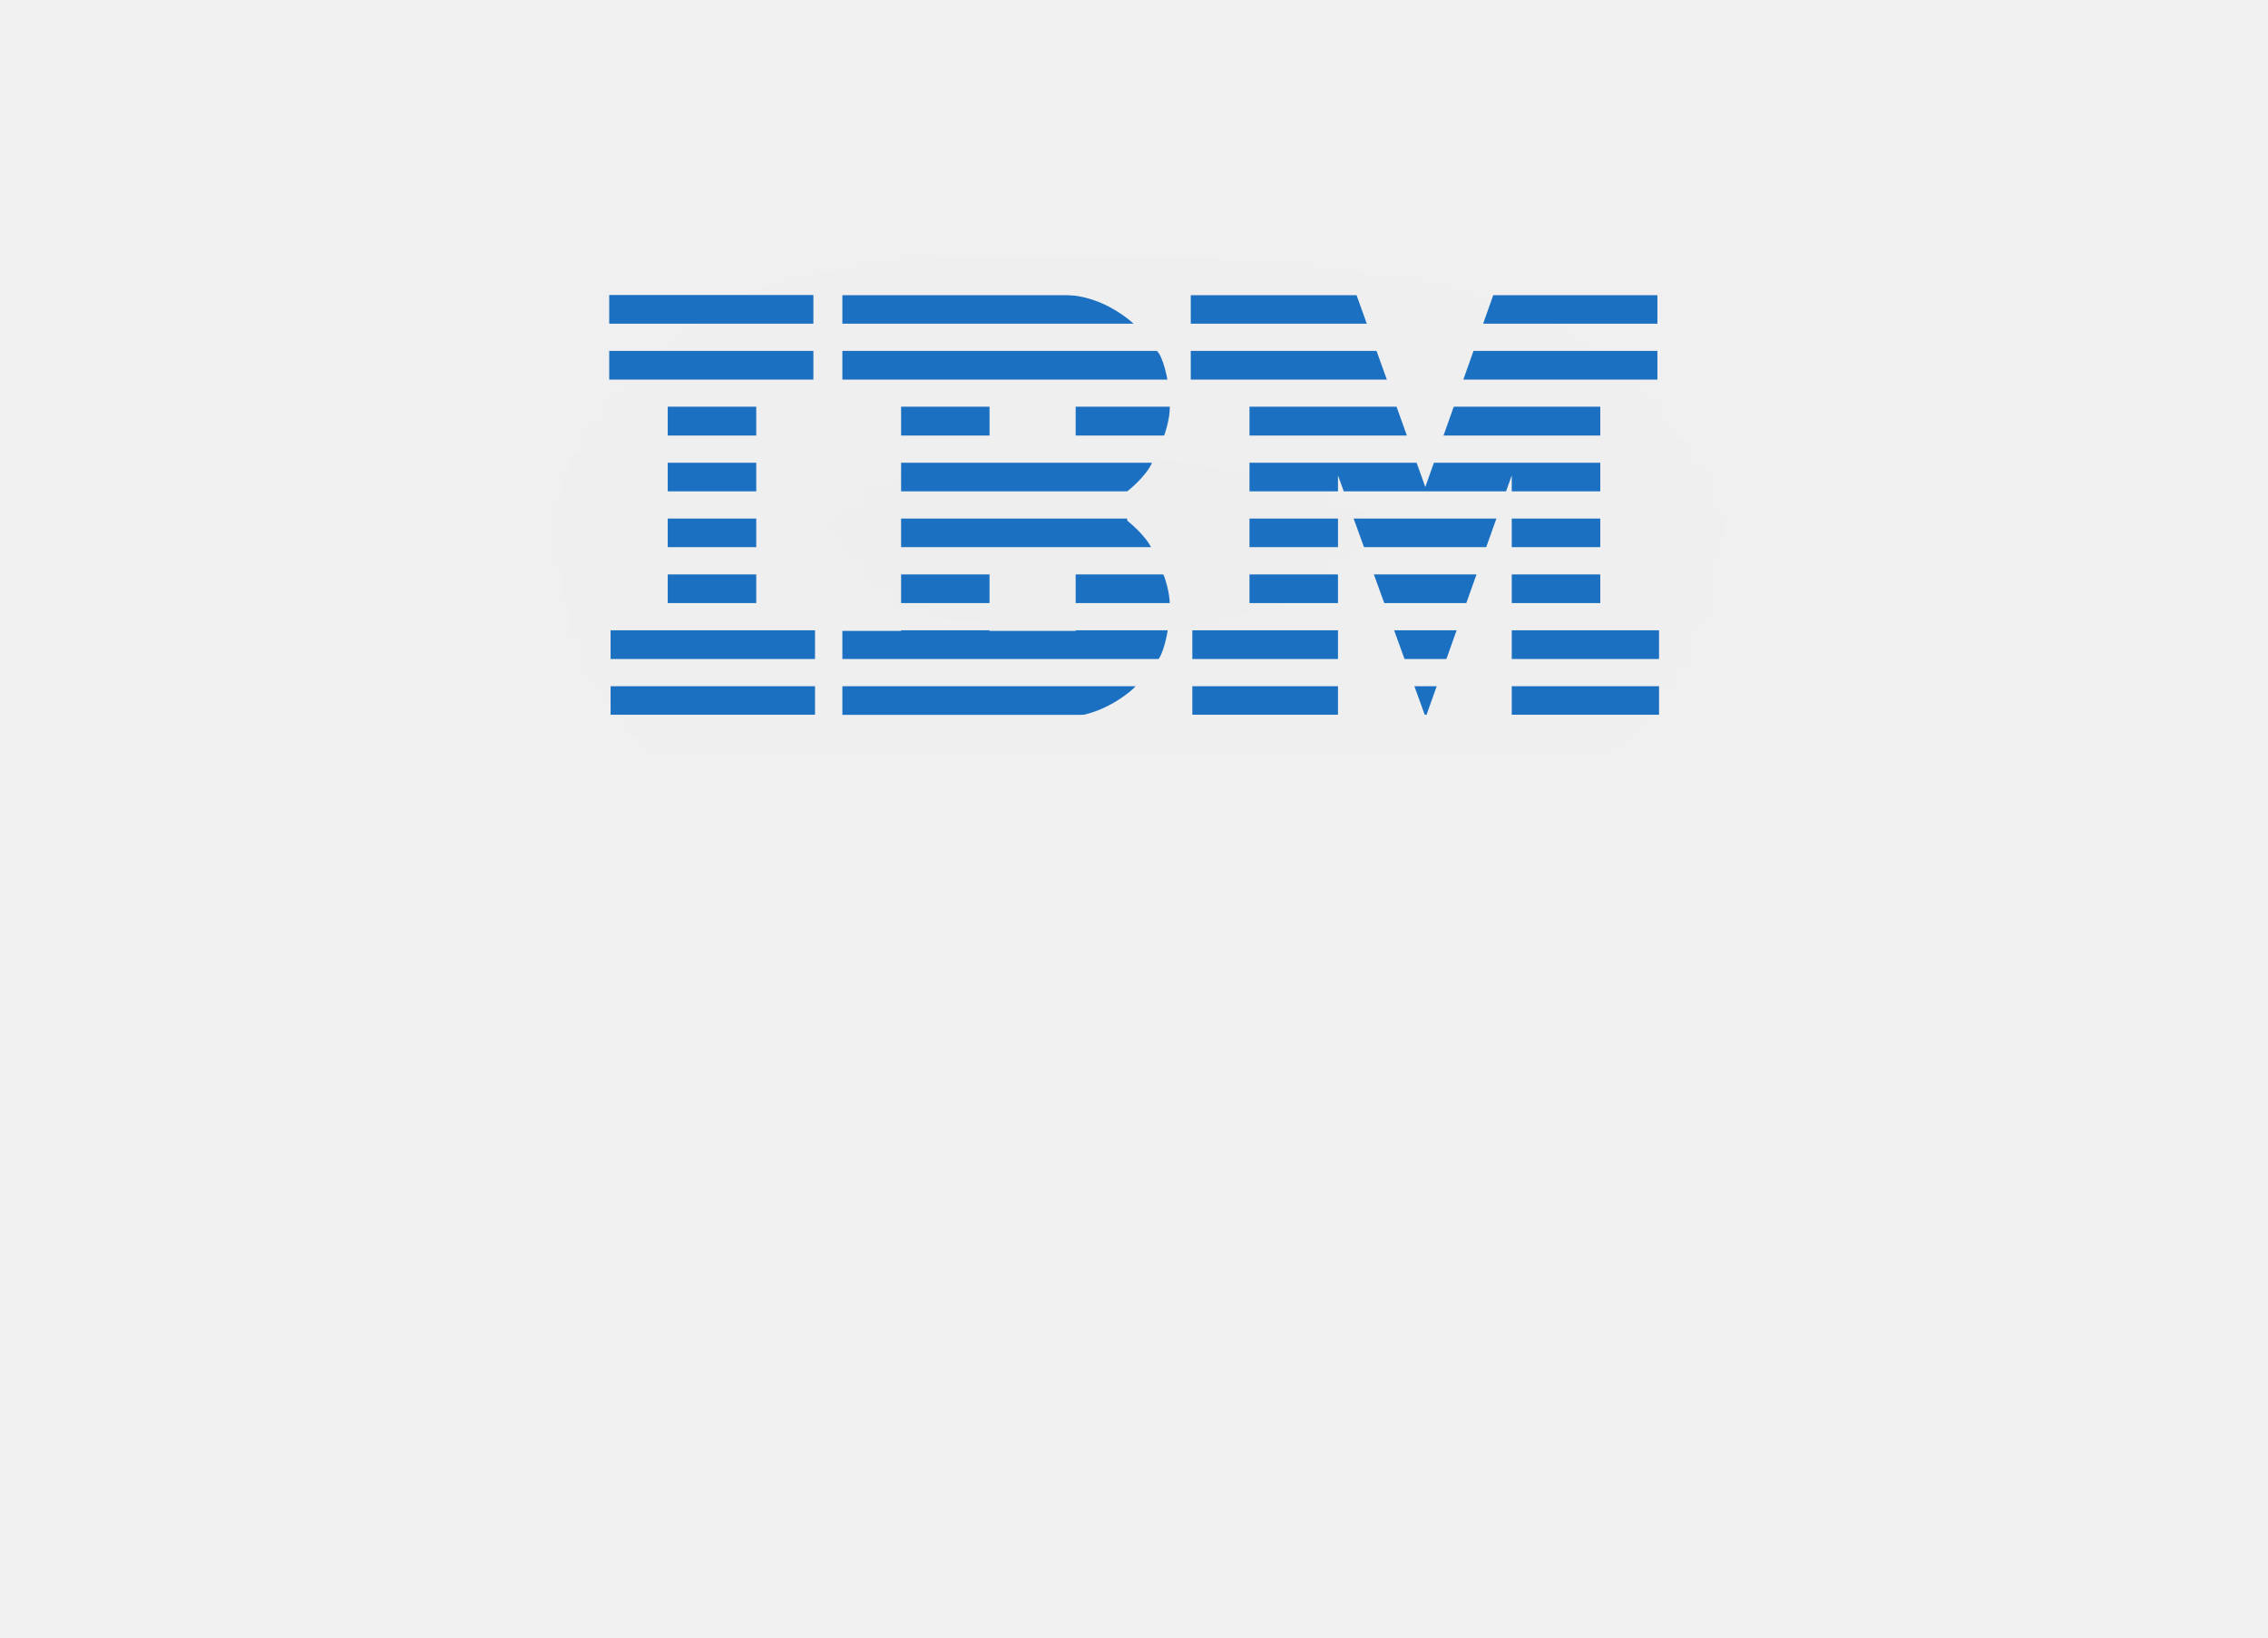
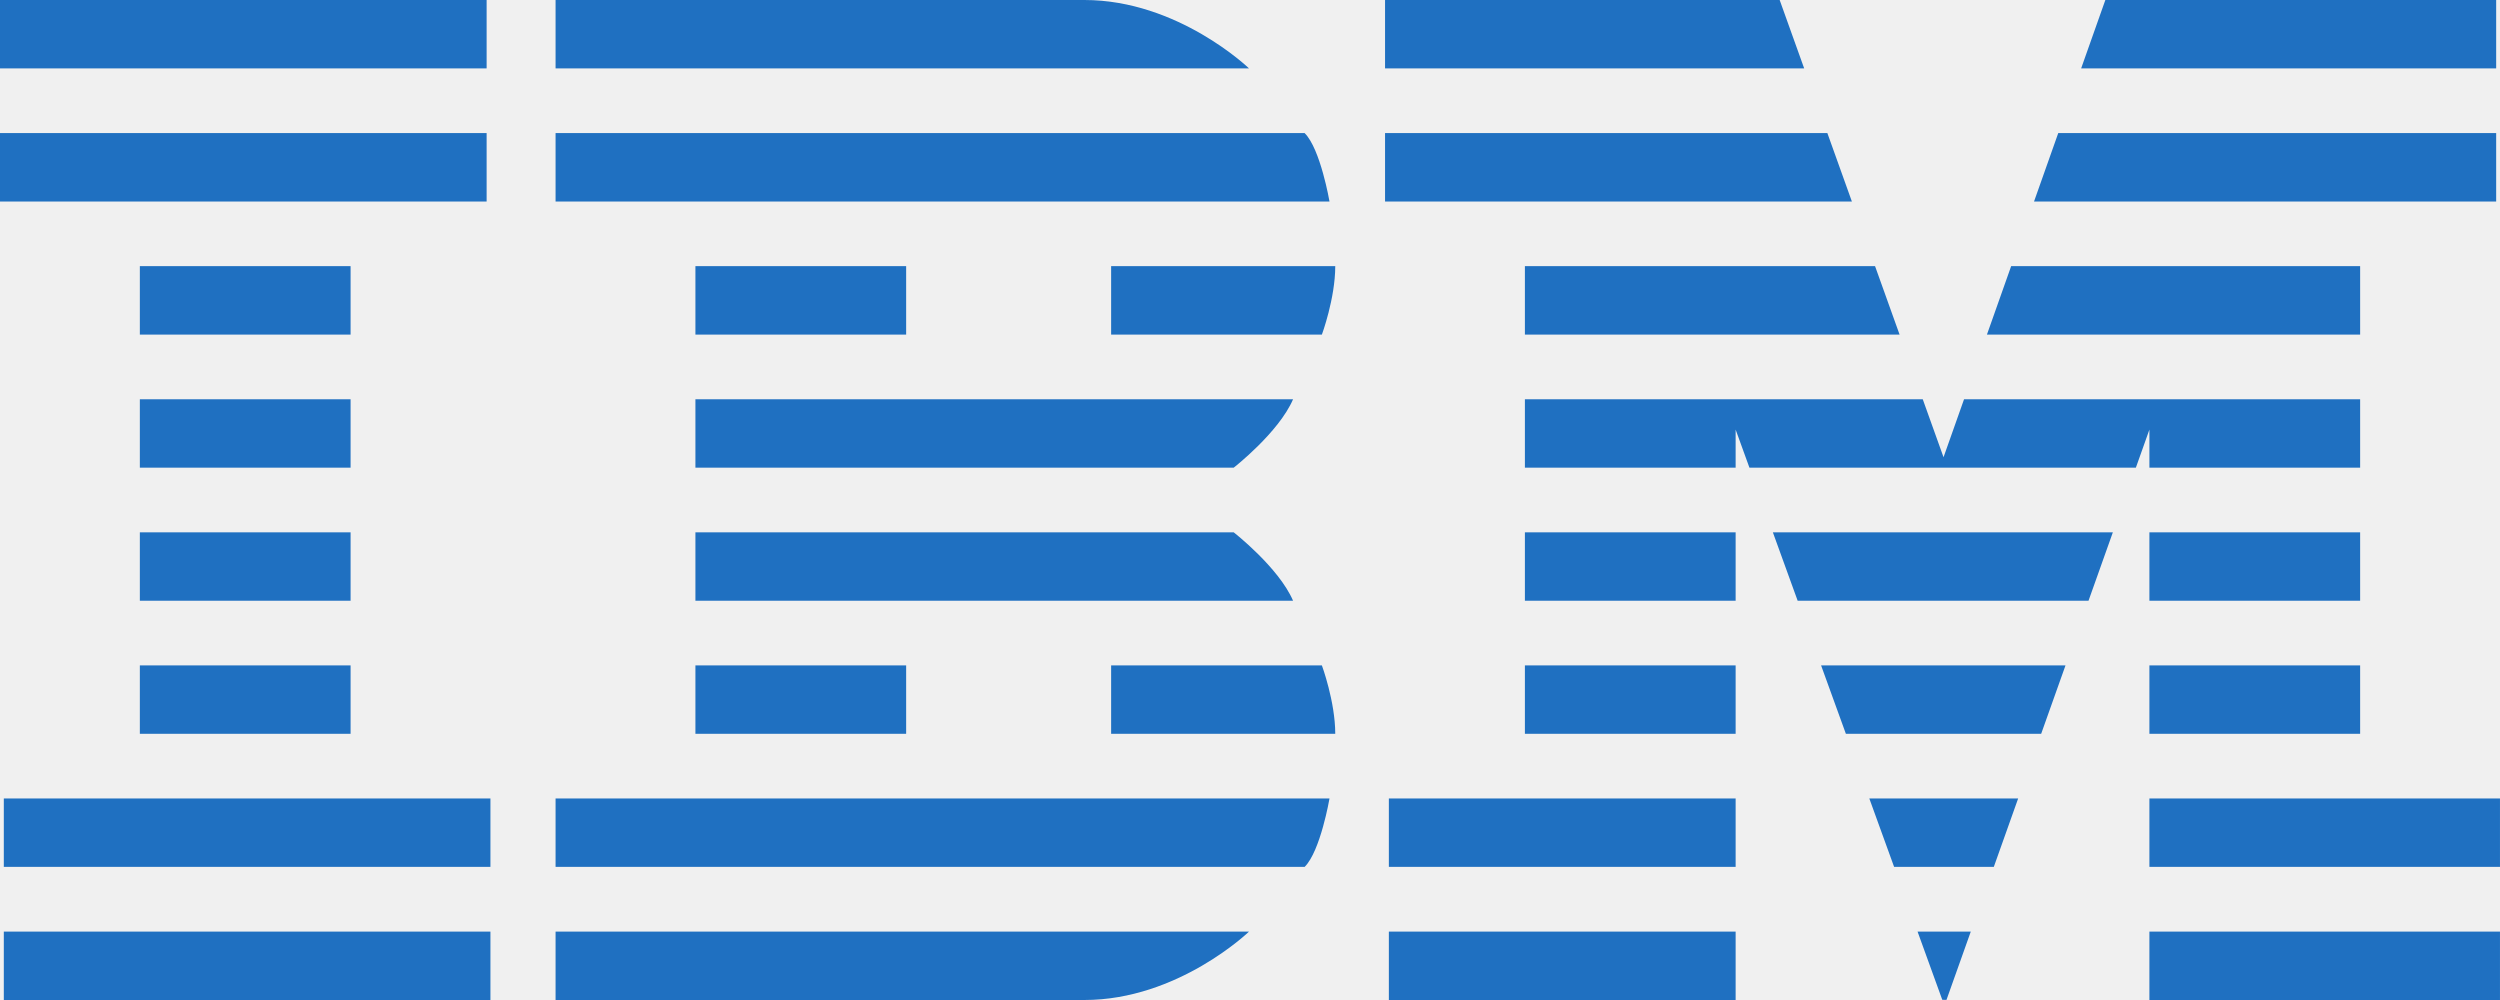
- <svg xmlns="http://www.w3.org/2000/svg" xmlns:xlink="http://www.w3.org/1999/xlink" width="36" height="26" viewBox="0 0 36 26">
-   <defs>
-     <filter id="a" width="108.8%" height="117.5%" x="-4.4%" y="-8.8%" filterUnits="objectBoundingBox">
-       <feOffset dy="5" in="SourceAlpha" result="shadowOffsetOuter1" />
-       <feGaussianBlur in="shadowOffsetOuter1" result="shadowBlurOuter1" stdDeviation="5" />
-       <feColorMatrix in="shadowBlurOuter1" result="shadowMatrixOuter1" values="0 0 0 0 0 0 0 0 0 0 0 0 0 0 0 0 0 0 0.095 0" />
-       <feMerge>
-         <feMergeNode in="shadowMatrixOuter1" />
-         <feMergeNode in="SourceGraphic" />
-       </feMerge>
-     </filter>
-     <path id="b" d="M0 0v1.383h.932v3.934H.025v1.366H3.27V5.317h-.933V1.383h.907V0H0zm8.225 3.599s.3.234.395.456l.193.43s.089.242.089.458l-.039.43s-.06.352-.165.456l-.371.432s-.472.456-1.098.456H3.704V5.35h.932V1.383h-.932V.017h3.525c.626 0 1.098.456 1.098.456l.37.431c.106.105.166.456.166.456l.039.43c0 .216-.09.458-.09.458l-.192.43c-.095.223-.395.457-.395.457v.464zm3.64-3.582l1.092 3.048L14.036.017h2.605v1.366h-.907v3.934h.933v1.366h-2.338V2.881l-1.353 3.802-.028-.001-1.377-3.801v3.802H9.259V5.317h.907V1.383h-.932V.017h2.63zM7.407 4.083H6.04V5.35h1.367V4.083zm0-2.7H6.04V2.65h1.367V1.383z" />
-   </defs>
-   <g fill="none" fill-rule="evenodd" filter="url(#a)" transform="translate(9.667 4.667)">
-     <mask id="c" fill="#fff">
-       <use xlink:href="#b" />
-     </mask>
-     <path fill="#1F70C1" fill-rule="nonzero" d="M17.394 5.34v1.343H0v-.455h16.939v-.432H0V5.34h17.394zm-.916-3.549v1.343H.228v.432h16.25v1.342H0v-.455h16.022V4.02H-.228V2.68h16.25v-.432H0V1.79h16.478zm.916-1.774V1.36H0V.904h16.939V.472H0V.017h17.394z" mask="url(#c)" />
-   </g>
+ <svg xmlns="http://www.w3.org/2000/svg" xmlns:xlink="http://www.w3.org/1999/xlink" width="1000" height="400">
+   <clipPath id="b">
+     <path d="M0-1v83h55.937v236H1.523v82h194.65v-82h-55.938V82h54.414V-1zm554.02 1v82h55.938v236h-54.414v82h138.71V171.84l82.656 228.08 1.68.04 81.172-228.12V400h140.23v-82h-55.938V82h54.415V0h-156.33l-64.726 182.89L711.866 0z" />
+     <path id="a" d="M222.23 0v82h55.937v130h215.31v-24.928s18.011-14.042 23.75-27.367l11.523-25.855s5.352-14.472 5.352-27.405l-2.305-25.855s-3.616-21.063-9.922-27.328l-22.266-25.895S471.276 0 433.75 0zm140.23 82h81.992v76H362.46z" />
+     <use transform="matrix(1 0 0 -1 0 400)" xlink:href="#a" />
+   </clipPath>
+   <path fill="none" stroke="#1f70c1" stroke-width="27.37" d="M0 13.683h1030v53.232H0m0 53.232h975v53.242H0v53.222h975v53.222H0m0 53.242h1030v53.242H0" clip-path="url(#b)" />
</svg>
